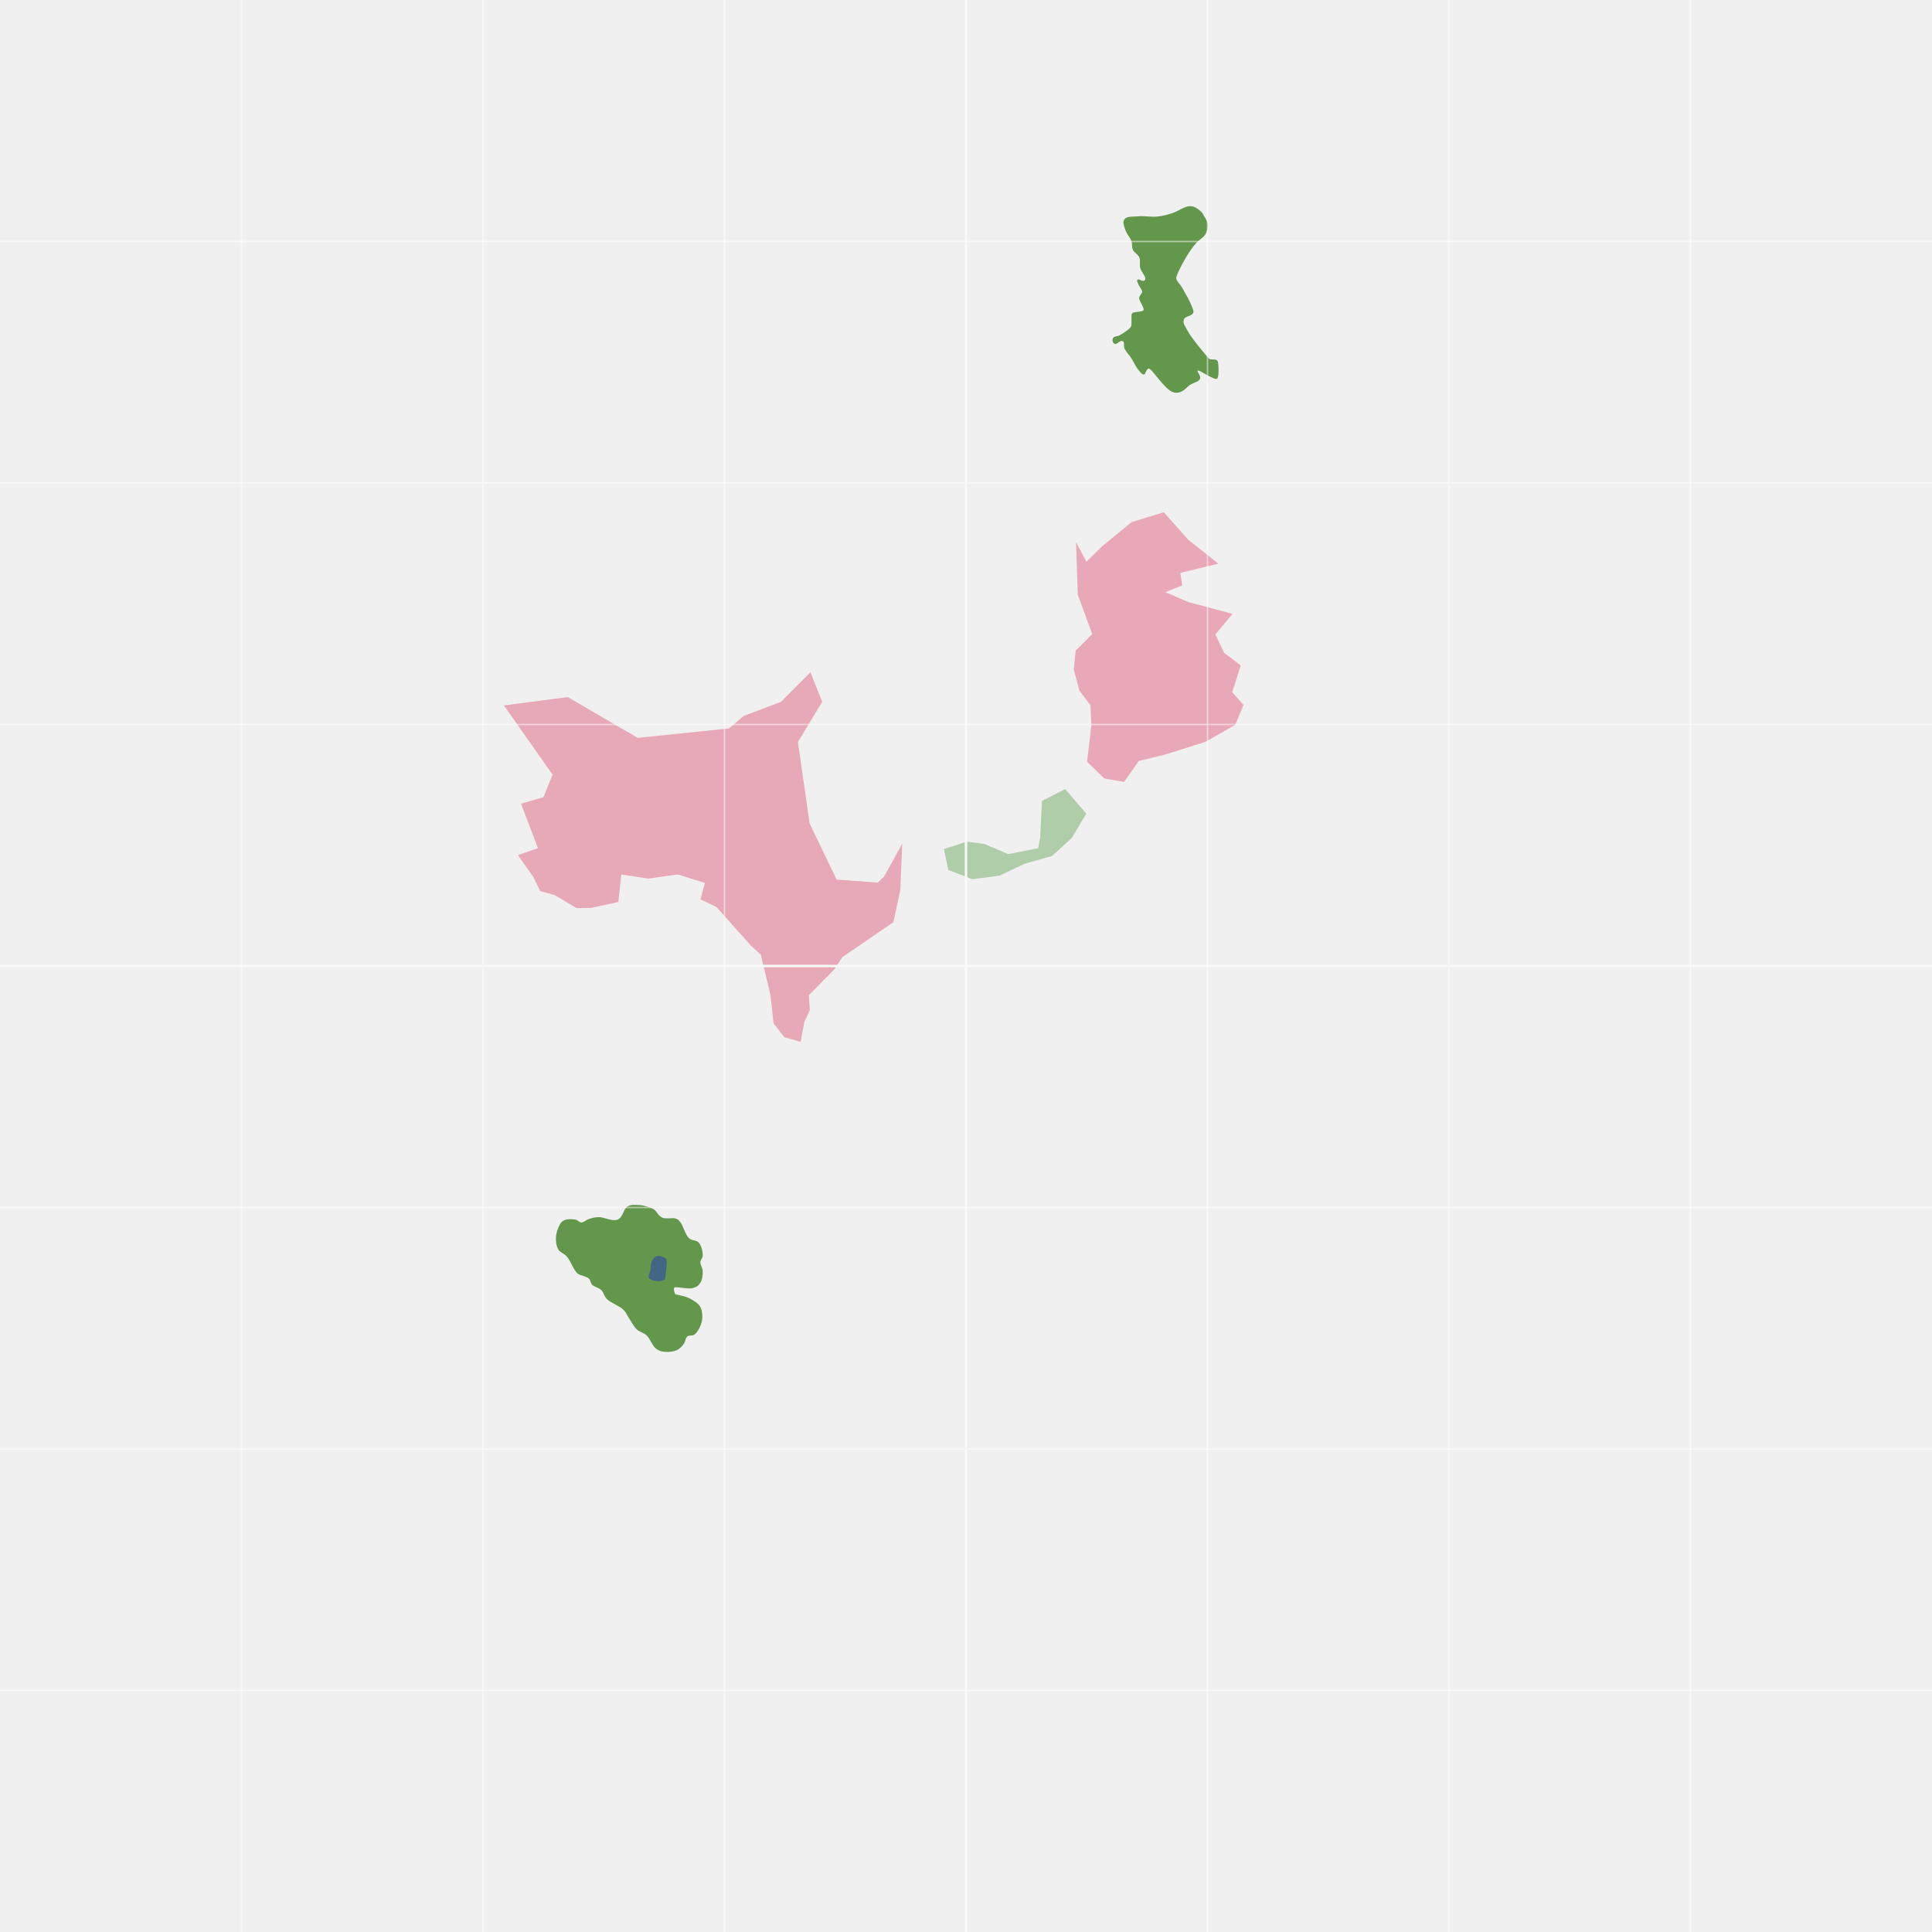
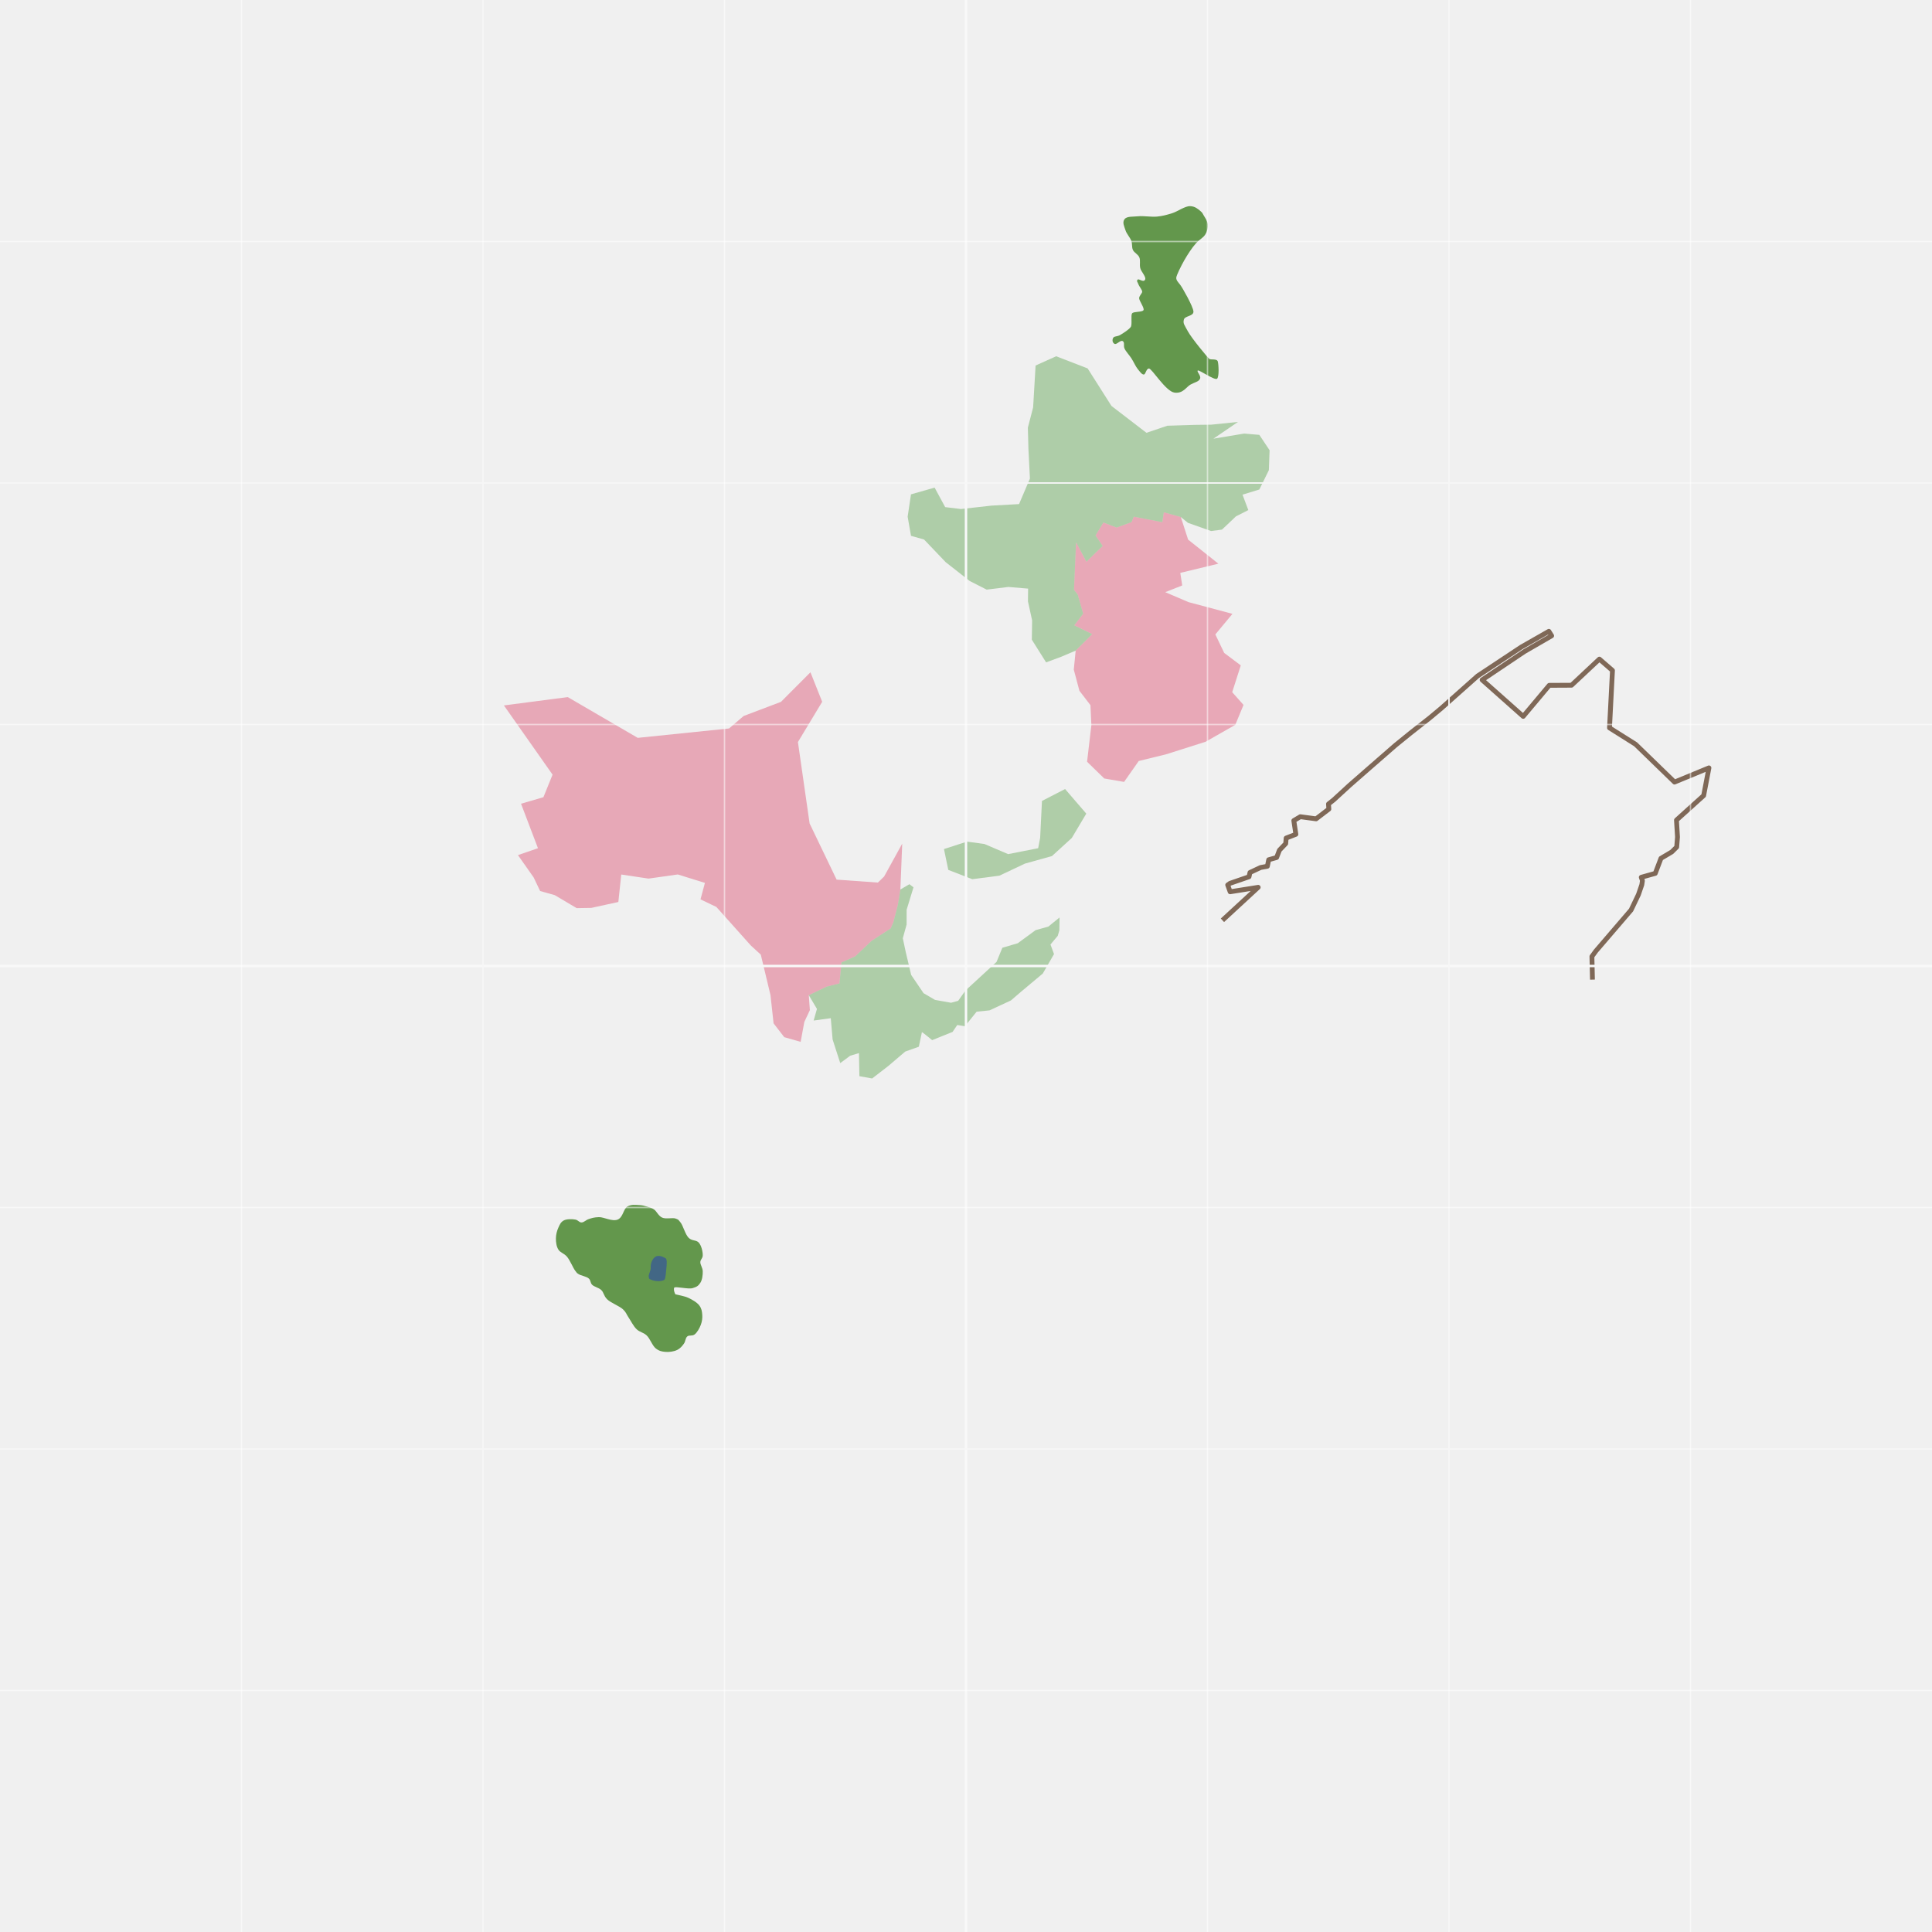
<svg xmlns="http://www.w3.org/2000/svg" id="svg8" version="1.1" viewBox="0 0 1058.333 1058.333" height="4000" width="4000">
  <defs id="defs2" />
  <g id="layer4" style="display:inline">
-     <path style="fill:#d40032;fill-opacity:0.3;stroke:none;stroke-width:0.265px;stroke-linecap:butt;stroke-linejoin:miter;stroke-opacity:1" d="m 494.231,462.144 -1.018,25.127 -3.827,17.891 -28.009,19.192 -4.313,6.671 -14.013,14.137 0.595,8.172 -3.042,6.482 -2.017,10.902 -8.988,-2.57 -5.842,-7.578 -1.698,-15.501 -5.303,-22.123 -5.502,-5.058 -18.824,-21.058 -8.697,-4.166 2.414,-9.02 -14.858,-4.627 -16.022,2.273 -14.942,-2.235 -1.599,15.05 -14.806,3.232 -8.028,0.127 -11.999,-7.114 -8.011,-2.251 -3.549,-7.442 -8.605,-12.243 10.959,-3.773 -9.269,-24.369 12.263,-3.579 5.009,-12.353 -26.657,-37.916 34.966,-4.574 38.353,22.339 50.013,-5.147 7.987,-6.829 20.455,-7.748 16.151,-16.196 6.434,16.161 -13.293,22.051 6.399,44.594 14.796,30.772 22.604,1.613 3.406,-3.3 z" id="path5121" />
+     <path style="fill:#d40032;fill-opacity:0.3;stroke:none;stroke-width:0.265px;stroke-linecap:butt;stroke-linejoin:miter;stroke-opacity:1" d="m 494.231,462.144 -1.018,25.127 -1.378,8.384 -2.449,9.508 -1.472,3.418 -10.523,6.837 -8.909,8.465 -7.541,3.333 -1.097,11.492 -7.091,1.797 -9.703,4.659 0.595,8.172 -3.042,6.482 -2.017,10.902 -8.988,-2.57 -5.842,-7.578 -1.698,-15.501 -5.303,-22.123 -5.502,-5.058 -18.824,-21.058 -8.697,-4.166 2.414,-9.02 -14.858,-4.627 -16.022,2.273 -14.942,-2.235 -1.599,15.05 -14.806,3.232 -8.028,0.127 -11.999,-7.114 -8.011,-2.251 -3.549,-7.442 -8.605,-12.243 10.959,-3.773 -9.269,-24.369 12.263,-3.579 5.009,-12.353 -26.657,-37.916 34.966,-4.574 38.353,22.339 50.013,-5.147 7.987,-6.829 20.455,-7.748 16.151,-16.196 6.434,16.161 -13.293,22.051 6.399,44.594 14.796,30.772 22.604,1.613 3.406,-3.3 z" id="path5121" />
    <g id="g6547" transform="translate(-1.958031,-1.957898)">
      <path style="fill:#63974c;fill-opacity:1;stroke:none;stroke-width:0.265px;stroke-linecap:butt;stroke-linejoin:miter;stroke-opacity:1" d="m 371.303,707.323 c 0.552,-0.863 7.626,0.984 10.054,0.265 2.428,-0.719 3.16,-1.297 4.233,-2.91 1.073,-1.613 1.373,-4.403 1.323,-6.35 -0.051,-1.947 -1.388,-3.507 -1.323,-5.027 0.065,-1.521 1.282,-1.849 1.323,-3.704 0.041,-1.855 -0.662,-5.195 -2.117,-6.879 -1.455,-1.684 -3.661,-0.832 -5.556,-2.646 -1.895,-1.814 -3.118,-6.802 -4.498,-8.467 -1.38,-1.665 -0.967,-1.46 -2.646,-2.117 -1.679,-0.657 -5.318,0.425 -7.408,-0.529 -2.09,-0.955 -3.018,-3.522 -4.498,-4.498 -1.48,-0.976 -2.595,-1.188 -3.969,-1.587 -1.373,-0.399 -2.45,-0.739 -4.233,-0.794 -1.784,-0.054 -4.15,-0.492 -6.35,0.794 -2.2,1.286 -2.334,5.883 -5.292,7.144 -2.958,1.261 -7.643,-1.404 -10.319,-1.323 -2.675,0.081 -3.965,0.544 -5.556,1.058 -1.592,0.514 -2.607,1.849 -3.969,1.852 -1.361,0.003 -1.772,-1.293 -3.44,-1.587 -1.668,-0.294 -4.708,-0.391 -6.35,0.529 -1.642,0.92 -2.157,2.317 -2.91,3.969 -0.754,1.651 -1.313,3.788 -1.323,5.821 -0.01,2.033 0.249,4.314 1.323,6.085 1.074,1.771 3.136,2.05 4.763,3.969 1.627,1.919 3.325,6.154 4.498,7.673 1.173,1.518 0.656,1.042 1.852,1.852 1.196,0.81 4.332,1.262 5.556,2.381 1.224,1.119 0.725,2.277 1.852,3.44 1.127,1.162 3.615,1.552 5.027,2.91 1.412,1.358 1.258,3.103 3.175,5.027 1.917,1.924 6.874,3.764 8.731,5.556 1.857,1.792 1.675,2.426 2.91,4.233 1.236,1.807 2.749,4.939 4.498,6.615 1.749,1.676 3.704,1.694 5.556,3.44 1.852,1.746 3.12,5.703 5.027,7.144 1.907,1.441 3.292,1.68 5.292,1.852 2,0.172 4.631,-0.214 6.35,-1.058 1.719,-0.845 2.778,-2.169 3.704,-3.44 0.926,-1.271 0.768,-3.06 1.852,-3.969 1.084,-0.908 2.563,-0.039 3.969,-1.058 1.406,-1.02 2.741,-3.431 3.44,-5.292 0.698,-1.861 0.942,-3.748 0.794,-5.556 -0.149,-1.808 -0.334,-3.324 -1.587,-5.027 -1.253,-1.703 -3.889,-3.211 -6.085,-4.233 -2.197,-1.022 -6.158,-1.63 -6.879,-1.852 -0.512,-0.157 -1.346,-2.841 -0.794,-3.704 z" id="path2247" />
      <path style="fill:#426785;fill-opacity:1;stroke:none;stroke-width:0.265px;stroke-linecap:butt;stroke-linejoin:miter;stroke-opacity:1" d="m 357.735,702.596 c 3.885,1.962 7.515,1.031 8.197,0.388 0.682,-0.643 0.852,-4.444 1.059,-6.263 0.207,-1.819 0.459,-5.032 -0.407,-5.485 -0.867,-0.453 -3.693,-2.192 -5.722,-0.752 -2.028,1.44 -2.567,4.307 -2.443,5.748 0.124,1.441 -0.751,2.887 -1.041,4.169 -0.289,1.282 0.356,2.195 0.356,2.195 z" id="path3694" />
    </g>
    <path style="fill:#63974c;fill-opacity:1;stroke:none;stroke-width:0.265px;stroke-linecap:butt;stroke-linejoin:miter;stroke-opacity:1" d="m 643.283,215.048 c 4.789,0.721 6.509,-3.078 8.847,-4.376 2.338,-1.298 4.603,-1.573 5.25,-3.251 0.647,-1.678 -1.91,-3.736 -1.278,-4.434 0.632,-0.698 9.54,5.805 10.67,4.41 1.13,-1.395 0.781,-7.613 0.332,-9.348 -0.449,-1.735 -3.853,-0.784 -4.684,-1.462 -0.832,-0.678 -9.627,-11.24 -11.679,-15.034 -2.053,-3.794 -2.757,-4.315 -2.227,-6.472 0.53,-2.158 5.392,-1.77 5.243,-4.457 -0.149,-2.687 -6.094,-13.158 -7.258,-14.621 -1.165,-1.463 -2.234,-2.55 -2.155,-3.864 0.079,-1.314 2.614,-6.406 4.395,-9.545 1.781,-3.139 4.218,-6.865 6.299,-9.196 2.081,-2.33 4.064,-3.071 5.215,-4.974 1.15,-1.903 1.482,-3.794 1.311,-5.591 -0.171,-1.797 -1.367,-3.443 -2.074,-4.646 -0.707,-1.204 -0.747,-1.635 -1.97,-2.631 -1.224,-0.997 -2.792,-2.537 -5.595,-2.628 -2.803,-0.09 -6.877,2.967 -9.907,3.894 -3.03,0.927 -5.06,1.502 -8.168,1.819 -3.108,0.317 -7.468,-0.48 -10.376,-0.164 -2.908,0.316 -6.231,-0.133 -7.512,1.653 -1.281,1.785 -0.057,3.962 0.563,5.981 0.62,2.019 2.556,3.995 3.206,5.841 0.65,1.846 0.136,3.433 0.883,4.999 0.747,1.566 2.769,2.306 3.498,4.027 0.729,1.721 0.015,3.769 0.504,5.859 0.489,2.091 3.62,5.019 2.558,6.518 -1.062,1.5 -3.306,-0.969 -4.021,-0.143 -0.715,0.826 0.075,1.347 0.452,2.488 0.377,1.141 2.218,3.252 2.069,4.196 -0.149,0.945 -1.518,2.011 -1.668,3.342 -0.151,1.331 3.036,5.477 2.388,6.657 -0.648,1.18 -5.265,0.663 -6.188,1.703 -0.923,1.04 0.15,6.14 -0.799,7.529 -0.949,1.389 -4.154,3.434 -5.81,4.393 -1.655,0.959 -3.304,0.529 -3.86,1.645 -0.556,1.116 -0.374,2.551 0.794,3.189 1.168,0.639 3.145,-2.217 4.451,-1.505 1.306,0.713 0.278,2.463 1.027,4.099 0.75,1.635 2.575,3.498 3.783,5.368 1.208,1.871 2.263,4.398 3.453,5.851 1.19,1.452 2.268,3.062 3.331,2.986 1.063,-0.076 1.221,-3.126 2.774,-3.297 1.553,-0.172 9.145,12.471 13.934,13.192 z" id="path931" />
-     <path style="fill:#d60033;stroke:none;stroke-width:0.265px;stroke-linecap:butt;stroke-linejoin:miter;stroke-opacity:1;fill-opacity:0.3" d="m 615.765,428.323 8.031,-11.455 14.917,-3.642 21.732,-6.907 16.232,-9.255 4.521,-10.915 -6.206,-6.976 4.698,-14.681 -9.091,-6.833 -4.839,-10.122 9.361,-11.27 -24.073,-6.432 -12.729,-5.453 9.299,-3.676 -1.061,-6.884 20.856,-5.036 -16.572,-13.196 -13.311,-14.971 -17.693,5.4 -16.074,13.199 -8.619,8.521 -5.685,-10.677 0.912,28.629 7.933,21.666 -9.057,9.042 -1.036,10.409 3.085,11.597 6.046,7.876 0.504,10.944 -2.359,20.047 9.428,9.187 2.86,0.487 z" id="path1557" />
+     <path style="fill:#d60033;fill-opacity:0.3;stroke:none;stroke-width:0.265px;stroke-linecap:butt;stroke-linejoin:miter;stroke-opacity:1" d="m 615.765,428.323 8.031,-11.455 14.917,-3.642 21.732,-6.907 16.232,-9.255 4.521,-10.915 -6.206,-6.976 4.698,-14.681 -9.091,-6.833 -4.839,-10.122 9.361,-11.27 -24.073,-6.432 -12.729,-5.453 9.299,-3.676 -1.061,-6.884 20.856,-5.036 -16.572,-13.196 -3.998,-12.356 -9.314,-2.616 -0.809,5.424 -15.637,-3.003 -1.247,2.979 -8.187,2.984 -7.224,-2.781 -4.302,7.107 3.942,5.752 -3.699,3.494 -5.223,5.164 -5.685,-10.677 -1.132,26.025 2.043,2.604 2.986,10.488 -4.875,6.361 9.822,4.817 -9.057,9.042 -1.036,10.409 3.085,11.597 6.046,7.876 0.504,10.944 -2.359,20.047 9.428,9.187 2.86,0.487 z" id="path1557" />
    <path style="display:inline;fill:#187b00;fill-opacity:0.3;stroke:none;stroke-width:0.265px;stroke-linecap:butt;stroke-linejoin:miter;stroke-opacity:1" d="m 583.442,432.225 11.616,13.474 -7.929,13.333 -10.873,9.916 -14.808,4.134 -13.993,6.607 -14.867,1.922 -13.128,-5.091 -2.365,-11.409 12.58,-4.075 9.588,1.297 12.981,5.542 16.454,-3.233 1.087,-5.705 0.992,-20.187 z" id="path3418" />
+     <path style="fill:#177c00;fill-opacity:0.298;stroke:none;stroke-width:0.265px;stroke-linecap:butt;stroke-linejoin:miter;stroke-opacity:1" d="m 573.044,362.839 8.171,-3.02 8.031,-3.417 9.057,-9.042 -9.822,-4.817 4.875,-6.361 -2.986,-10.488 -2.043,-2.604 1.132,-26.025 5.685,10.677 5.223,-5.164 3.699,-3.494 -3.942,-5.752 4.302,-7.107 7.224,2.781 8.187,-2.984 1.247,-2.979 15.637,3.003 0.809,-5.424 9.314,2.616 3.917,3.178 12.689,4.482 5.938,-0.781 7.659,-7.254 6.771,-3.442 -3.176,-8.442 9.219,-2.837 5.212,-10.582 0.397,-10.919 -5.613,-8.425 -8.321,-0.71 -16.839,2.805 13.465,-9.181 -14.688,1.499 -8.986,0.114 -15.021,0.467 -11.446,3.873 -19.161,-14.701 -13.069,-20.571 -17.24,-6.656 -11.265,5.068 -1.347,22.937 -2.888,11.13 0.311,11.619 0.821,16.251 -5.955,13.975 -15.113,0.839 -16.653,1.862 -8.699,-1.044 -5.786,-10.679 -12.954,3.691 -1.824,12.259 1.843,10.469 7.134,1.999 11.887,12.448 13.142,10.295 9.286,4.72 11.883,-1.463 10.812,0.909 -0.084,6.978 2.285,10.435 -0.165,10.561 z" id="path1027" />
+     <path style="fill:#177c00;stroke:none;stroke-width:0.265px;stroke-linecap:butt;stroke-linejoin:miter;stroke-opacity:1;fill-opacity:0.298" d="m 491.835,495.655 1.378,-8.384 4.955,-2.914 2.237,1.713 -3.755,12.269 -0.017,8.124 -2.077,7.504 1.571,7.4 3.002,12.691 6.782,9.995 6.288,3.686 8.803,1.559 3.865,-1.058 4.021,-5.662 17.009,-15.645 3.183,-7.76 8.452,-2.481 9.757,-7.158 6.997,-1.962 6.131,-4.991 -0.098,6.997 -0.89,3.058 -3.984,4.753 1.938,5.242 -6.146,10.658 -12.215,10.229 -5.245,4.511 -11.704,5.439 -7.091,0.731 -6.404,7.958 -4.202,-0.667 -2.552,3.775 -11.196,4.515 c 0,0 -5.541,-4.57 -5.617,-4.363 -0.076,0.207 -1.676,7.972 -1.676,7.972 l -7.434,2.639 -9.37,7.971 -8.786,6.783 -6.973,-1.258 -0.242,-12.651 -4.782,1.443 -5.47,4.048 -4.186,-12.963 -1.001,-11.64 -9.387,1.287 1.814,-6.371 -4.466,-7.517 9.703,-4.659 7.091,-1.797 1.097,-11.492 7.541,-3.333 8.909,-8.465 10.523,-6.837 1.472,-3.418 z" id="path5677" />
+   </g>
+   <g id="layer2" style="display:inline">
+     <path style="fill:none;stroke:#7f6857;stroke-width:2.646;stroke-linecap:butt;stroke-linejoin:round;stroke-miterlimit:4;stroke-dasharray:none;stroke-opacity:1" d="m 872.334,536.626 -0.298,-12.674 2.166,-2.976 19.288,-22.48 4.033,-8.448 1.848,-5.388 0.334,-2.254 -0.626,-1.84 7.66,-2.14 3.125,-8.239 5.916,-3.507 2.701,-2.674 0.438,-5.52 -0.564,-9.246 14.891,-13.43 2.894,-15.164 -18.843,7.769 -21.331,-20.688 -14.294,-9.002 1.623,-31.466 -7.162,-6.204 -15.262,14.306 -12.205,0.063 -14.269,17.005 -22.503,-19.989 23.2,-15.557 14.888,-8.607 -1.525,-2.44 -15.105,8.609 -23.945,15.868 -19.843,17.641 -6.37,5.314 -10.595,8.331 -8.183,6.641 -14.033,12.227 -11.152,9.75 -8.637,7.932 -2.853,2.262 0.189,2.807 -6.979,5.334 -8.647,-1.162 -3.563,2.12 1.126,7.511 -5.326,2.068 -0.233,3.025 -3.464,3.625 -1.518,3.996 -4.34,1.231 -0.737,3.565 -3.716,0.686 -5.8,2.723 -0.542,2.355 -10.412,3.586 -1.257,0.884 1.341,3.741 15.363,-2.441 -19.585,18.062" id="path3904" />
  </g>
  <g id="layer6" style="display:inline;opacity:0.669" />
  <g id="layer3" style="display:inline">
    <path style="display:inline;fill:none;stroke:#f9f9f9;stroke-width:1.323;stroke-linecap:butt;stroke-linejoin:miter;stroke-miterlimit:4;stroke-dasharray:none;stroke-opacity:1" d="M 529.167,1.1666667e-5 V 1058.333" id="path3018" />
    <path style="display:inline;fill:none;stroke:#f9f9f9;stroke-width:1.323;stroke-linecap:butt;stroke-linejoin:miter;stroke-miterlimit:4;stroke-dasharray:none;stroke-opacity:1" d="M 1058.333,529.167 H 2.5833333e-5" id="path3018-6" />
    <path style="fill:none;stroke:#f6f6f6;stroke-width:0.794;stroke-linecap:butt;stroke-linejoin:miter;stroke-miterlimit:4;stroke-dasharray:none;stroke-opacity:1" d="M 0,793.75 H 264.583 1058.333" id="path3774" />
    <path style="fill:none;stroke:#f6f6f6;stroke-width:0.794;stroke-linecap:butt;stroke-linejoin:miter;stroke-miterlimit:4;stroke-dasharray:none;stroke-opacity:1" d="M 3.1506666e-5,264.583 H 264.583 1058.333" id="path3774-7" />
    <path style="fill:none;stroke:#f6f6f6;stroke-width:0.794;stroke-linecap:butt;stroke-linejoin:miter;stroke-miterlimit:4;stroke-dasharray:none;stroke-opacity:1" d="M 793.75,1058.333 V 793.75 1e-5" id="path3774-5" />
    <path style="fill:none;stroke:#f6f6f6;stroke-width:0.794;stroke-linecap:butt;stroke-linejoin:miter;stroke-miterlimit:4;stroke-dasharray:none;stroke-opacity:1" d="M 264.583,1058.333 V 793.75 1e-5" id="path3774-7-3" />
    <path id="rect4607" style="fill:#ffffff;stroke-width:3" d="M -100,-100 V 0 4000 4100 H 0 4100 V 4000 -100 H 0 Z M 0,0 H 4000 V 4000 H 0 Z" transform="scale(0.2645833)" />
    <path style="fill:none;stroke:#ffffff;stroke-width:0.794;stroke-linecap:butt;stroke-linejoin:miter;stroke-miterlimit:4;stroke-dasharray:none;stroke-opacity:0.5" d="M 132.292,0 V 1058.333" id="path4859" />
    <path style="fill:none;stroke:#ffffff;stroke-width:0.794;stroke-linecap:butt;stroke-linejoin:miter;stroke-miterlimit:4;stroke-dasharray:none;stroke-opacity:0.5" d="M 396.875,0 V 1058.333" id="path4859-5" />
    <path style="fill:none;stroke:#ffffff;stroke-width:0.794;stroke-linecap:butt;stroke-linejoin:miter;stroke-miterlimit:4;stroke-dasharray:none;stroke-opacity:0.5" d="M 661.458,0 V 1058.333" id="path4859-6" />
    <path style="fill:none;stroke:#ffffff;stroke-width:0.794;stroke-linecap:butt;stroke-linejoin:miter;stroke-miterlimit:4;stroke-dasharray:none;stroke-opacity:0.5" d="M 926.042,0 V 1058.333" id="path4859-2" />
    <path style="fill:none;stroke:#ffffff;stroke-width:0.794;stroke-linecap:butt;stroke-linejoin:miter;stroke-miterlimit:4;stroke-dasharray:none;stroke-opacity:0.5" d="M 1058.333,132.292 H 3e-5" id="path4859-0" />
    <path style="fill:none;stroke:#ffffff;stroke-width:0.794;stroke-linecap:butt;stroke-linejoin:miter;stroke-miterlimit:4;stroke-dasharray:none;stroke-opacity:0.5" d="M 1058.333,396.875 H 3e-5" id="path4859-5-9" />
    <path style="fill:none;stroke:#ffffff;stroke-width:0.794;stroke-linecap:butt;stroke-linejoin:miter;stroke-miterlimit:4;stroke-dasharray:none;stroke-opacity:0.5" d="M 1058.333,661.458 H 3e-5" id="path4859-6-3" />
    <path style="fill:none;stroke:#ffffff;stroke-width:0.794;stroke-linecap:butt;stroke-linejoin:miter;stroke-miterlimit:4;stroke-dasharray:none;stroke-opacity:0.5" d="M 1058.333,926.042 H 3e-5" id="path4859-2-6" />
  </g>
  <g id="layer1" style="display:none">
    <circle style="fill:#ff0000;fill-opacity:1;stroke-width:1;stroke-dasharray:1, 3" id="path1251" cx="529.167" cy="529.167" r="1.058" />
    <circle style="fill:#ff0000;fill-opacity:1;stroke-width:1;stroke-dasharray:1, 3" id="path1251-3" cx="317.5" cy="529.167" r="1.058" />
    <circle style="fill:#ff0000;fill-opacity:1;stroke-width:1;stroke-dasharray:1, 3" id="path1251-6" cx="529.167" cy="317.5" r="1.058" />
    <circle style="fill:none;stroke:#ff0c00;stroke-width:26.458;stroke-miterlimit:4;stroke-dasharray:none;stroke-dashoffset:0;stroke-opacity:1" id="path1624-7" cx="-876.3" cy="419.1" r="27.257" />
    <text xml:space="preserve" style="font-style:normal;font-weight:normal;font-size:10.583px;line-height:1.25;font-family:sans-serif;letter-spacing:0px;word-spacing:0px;fill:#000000;fill-opacity:1;stroke:none;stroke-width:0.265" x="532.344" y="529.181" id="text26171">
      <tspan id="tspan26169" style="font-style:normal;font-variant:normal;font-weight:normal;font-stretch:normal;font-family:Barlow;-inkscape-font-specification:Barlow;fill:#ff0000;stroke-width:0.265" x="532.344" y="529.181">0</tspan>
    </text>
    <text xml:space="preserve" style="font-style:normal;font-weight:normal;font-size:10.583px;line-height:1.25;font-family:sans-serif;letter-spacing:0px;word-spacing:0px;fill:#000000;fill-opacity:1;stroke:none;stroke-width:0.265" x="320.673" y="529.156" id="text26171-3">
      <tspan id="tspan26169-6" style="font-style:normal;font-variant:normal;font-weight:normal;font-stretch:normal;font-family:Barlow;-inkscape-font-specification:Barlow;fill:#ff0000;stroke-width:0.265" x="320.673" y="529.156">W</tspan>
    </text>
    <text xml:space="preserve" style="font-style:normal;font-weight:normal;font-size:10.583px;line-height:1.25;font-family:sans-serif;letter-spacing:0px;word-spacing:0px;fill:#000000;fill-opacity:1;stroke:none;stroke-width:0.265" x="532.35" y="317.511" id="text26171-6">
      <tspan id="tspan26169-2" style="font-style:normal;font-variant:normal;font-weight:normal;font-stretch:normal;font-family:Barlow;-inkscape-font-specification:Barlow;fill:#ff0000;stroke-width:0.265" x="532.35" y="317.511">N</tspan>
    </text>
  </g>
  <g id="layer5" style="display:none">
    <text xml:space="preserve" style="font-style:normal;font-weight:normal;font-size:33.867px;line-height:1.25;font-family:sans-serif;letter-spacing:0px;word-spacing:0px;fill:#000000;fill-opacity:1;stroke:none;stroke-width:0.265" x="361.393" y="125.7" id="text5628">
      <tspan id="tspan5626" style="font-size:33.867px;fill:#55ddff;stroke-width:0.265" x="361.393" y="125.7">✘</tspan>
    </text>
    <text xml:space="preserve" style="font-style:normal;font-weight:normal;font-size:33.867px;line-height:1.25;font-family:sans-serif;letter-spacing:0px;word-spacing:0px;fill:#d35f5f;fill-opacity:1;stroke:none;stroke-width:0.265" x="832.578" y="342.31" id="text5628-5">
      <tspan id="tspan5626-3" style="font-size:33.867px;fill:#d35f5f;stroke-width:0.265" x="832.578" y="342.31">✘</tspan>
    </text>
    <text xml:space="preserve" style="font-style:normal;font-weight:normal;font-size:33.867px;line-height:1.25;font-family:sans-serif;letter-spacing:0px;word-spacing:0px;fill:#d35f5f;fill-opacity:1;stroke:none;stroke-width:0.265" x="642.21" y="535.821" id="text5628-5-5">
      <tspan id="tspan5626-3-6" style="font-size:33.867px;fill:#d35f5f;stroke-width:0.265" x="642.21" y="535.821">✘</tspan>
    </text>
    <text xml:space="preserve" style="font-style:normal;font-weight:normal;font-size:33.867px;line-height:1.25;font-family:sans-serif;letter-spacing:0px;word-spacing:0px;display:inline;fill:#d35f5f;fill-opacity:1;stroke:none;stroke-width:0.265" x="674.721" y="166.307" id="text5628-5-6">
      <tspan id="tspan5626-3-2" style="font-size:33.867px;fill:#d35f5f;stroke-width:0.265" x="674.721" y="166.307">✘</tspan>
    </text>
    <text xml:space="preserve" style="font-style:normal;font-weight:normal;font-size:33.867px;line-height:1.25;font-family:sans-serif;letter-spacing:0px;word-spacing:0px;display:inline;fill:#000000;fill-opacity:1;stroke:none;stroke-width:0.265" x="427.147" y="825.185" id="text5628-3">
      <tspan id="tspan5626-5" style="font-size:33.867px;fill:#55ddff;stroke-width:0.265" x="427.147" y="825.185">✘</tspan>
    </text>
  </g>
</svg>
